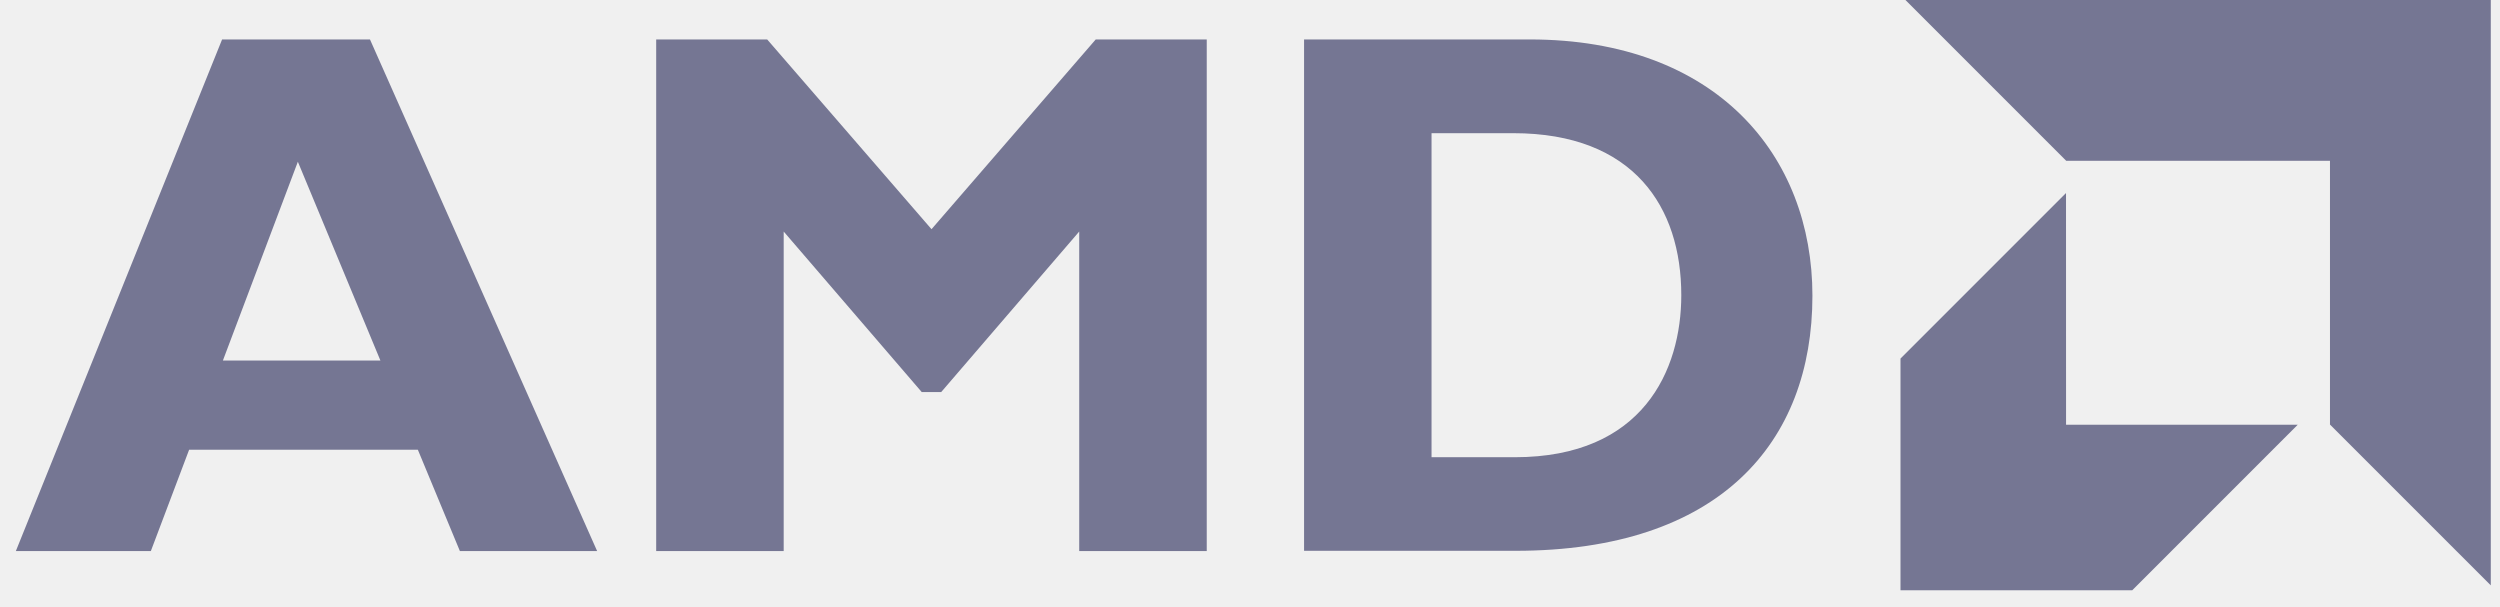
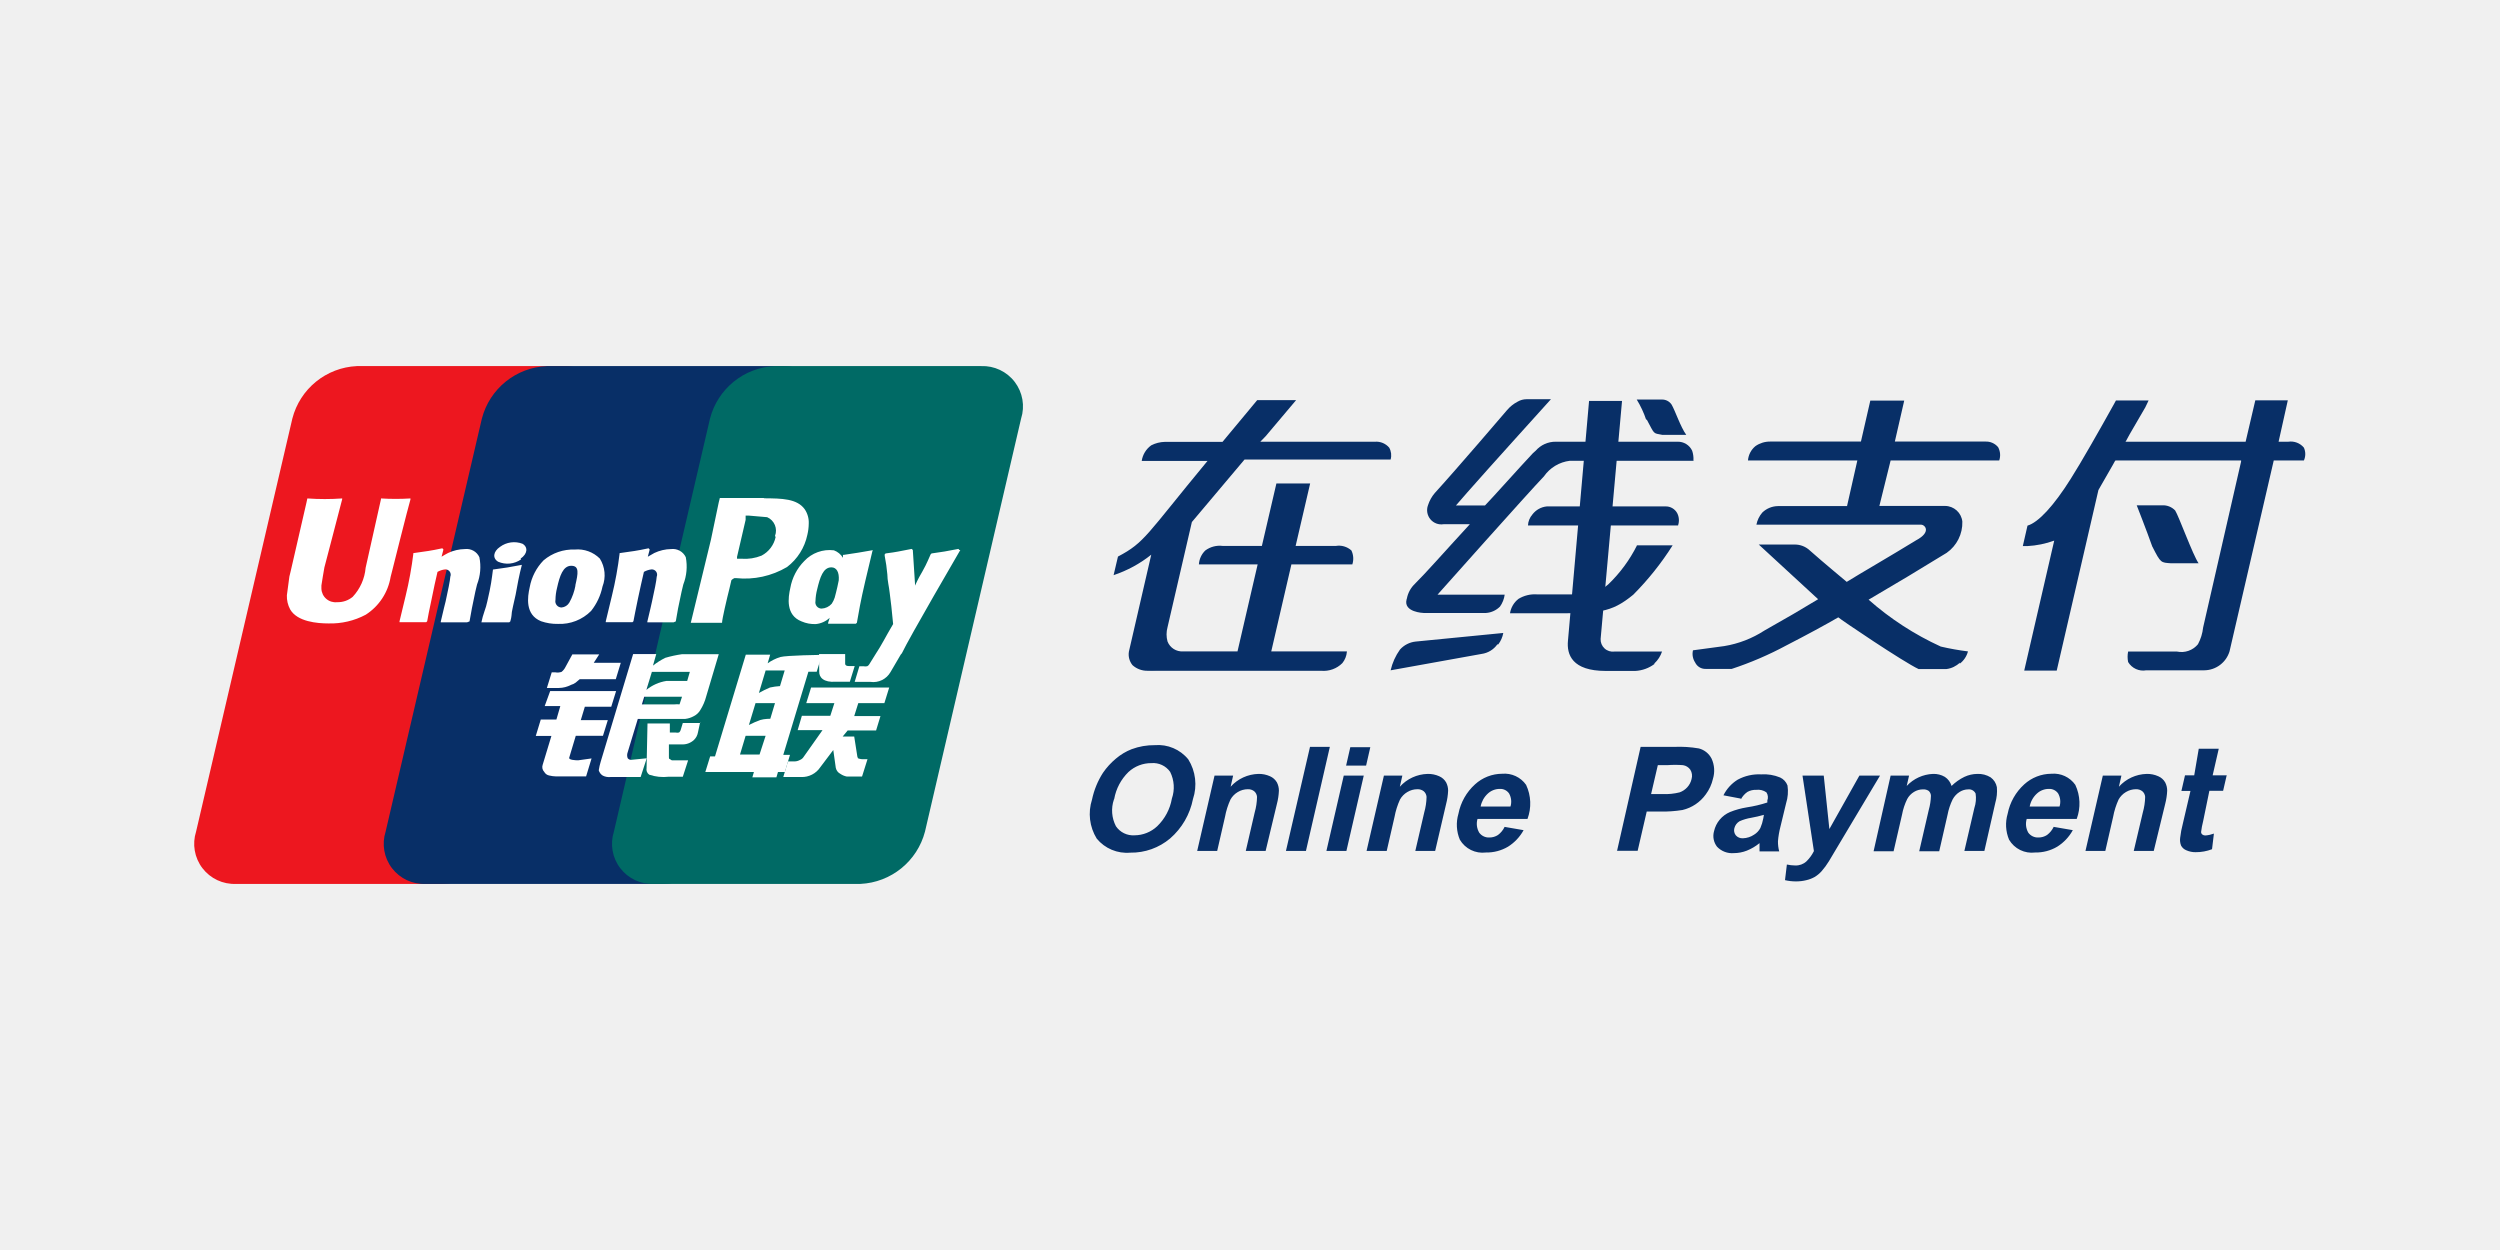
- <svg xmlns="http://www.w3.org/2000/svg" width="99" height="24" viewBox="0 0 99 24" fill="none">
-   <g clip-path="url(#clip0_14_25)">
-     <path d="M23.646 21.821H18.211L16.547 17.81H7.489L5.974 21.821H0.628L8.795 1.562H14.651L23.646 21.821ZM11.795 6.405L8.827 14.276H15.064L11.795 6.405ZM43.391 1.562H47.787V21.821H42.737V9.169L37.272 15.525H36.5L31.034 9.169V21.821H25.985V1.562H30.381L36.888 9.076L43.391 1.562ZM60.58 1.562C67.976 1.562 71.772 6.165 71.772 11.712C71.772 17.533 68.089 21.812 60.012 21.812H51.641V1.562H60.58ZM56.689 18.106H59.986C65.061 18.106 66.579 14.66 66.579 11.689C66.579 8.213 64.708 5.274 59.927 5.274H56.689V18.106ZM81.822 6.368L75.456 0H98.635V23.18L92.267 16.812V6.368H81.822ZM81.814 7.644L75.26 14.199V23.375H84.436L90.99 16.82H81.816L81.814 7.644Z" fill="#757693" />
-   </g>
-   <defs>
-     <clipPath id="clip0_14_25">
-       <rect width="98.007" height="23.375" fill="white" transform="translate(0.627991)" />
-     </clipPath>
-   </defs>
+ <svg xmlns="http://www.w3.org/2000/svg" t="1728815615479" class="icon" viewBox="0 0 2048 1024" version="1.1" p-id="8698" width="512" height="256">
+   <path d="M598.777 482.825a2.244 2.244 0 0 1 2.244 2.244v53.862a2.244 2.244 0 0 1-2.244 2.244H485.069a2.244 2.244 0 0 1-2.244-2.244V485.069a2.244 2.244 0 0 1 2.244-2.244h113.708m1e-8-0.748H485.069a2.992 2.992 0 0 0-2.992 2.992v53.862a2.992 2.992 0 0 0 2.992 2.992h113.708a2.992 2.992 0 0 0 2.992-2.992V485.069a2.992 2.992 0 0 0-2.992-2.992z" fill="#ffffff" p-id="8699" />
+   <path d="M1348.864 343.424c6.912 12.8 4.992 11.264 12.8 12.8h19.712c-4.736-6.528-9.088-19.84-12.032-24.832a9.344 9.344 0 0 0-7.808-4.096h-20.736a80.384 80.384 0 0 1 7.808 16.768" fill="#082F67" p-id="8700" />
+   <path d="M939.52 549.12zM947.84 549.12h-8.32a49.536 49.536 0 0 0 8.32 0" fill="#004889" p-id="8701" />
+   <path d="M292.352 299.904h169.216a33.024 33.024 0 0 1 32.768 43.008l-78.72 338.304a57.472 57.472 0 0 1-52.864 42.88H193.408a32.896 32.896 0 0 1-32.768-42.88l78.848-338.304a57.344 57.344 0 0 1 52.864-43.008" fill="#ED171F" p-id="8702" />
+   <path d="M448 299.904h194.176c23.68 0 12.8 19.2 7.424 43.008l-78.848 338.304c-5.504 23.68-3.84 42.88-27.52 42.88h-194.56a32.896 32.896 0 0 1-32.768-42.88l78.848-338.304A57.472 57.472 0 0 1 448 299.904" fill="#082F67" p-id="8703" />
+   <path d="M634.496 299.904h169.216a33.024 33.024 0 0 1 32.768 43.008L757.76 681.216a57.472 57.472 0 0 1-52.864 42.88H535.68a32.896 32.896 0 0 1-32.768-42.88l78.72-338.304a57.472 57.472 0 0 1 52.864-43.008" fill="#006A65" p-id="8704" />
+   <path d="M606.208 618.112h16l4.992-15.36h-16.384z m12.8-42.368l-5.504 18.176a76.8 76.8 0 0 1 9.344-4.096c3.2-1.024 8.192-1.024 8.192-1.024l3.84-12.8h-15.872z m7.936-25.6l-5.248 17.536a84.48 84.48 0 0 1 9.088-4.48 52.48 52.48 0 0 1 8.192-1.152l3.84-12.8H627.2z m35.328 0l-20.608 68.224h5.504l-4.224 14.08h-5.632l-1.28 4.352h-19.712l1.28-4.352h-39.808l3.968-12.8h3.968l20.992-69.376 4.224-13.952h19.968l-2.048 7.04a37.504 37.504 0 0 1 10.368-5.12c4.992-1.408 34.048-1.792 34.048-1.792l-4.224 13.824h-6.912z" fill="#FFFFFF" p-id="8705" />
+   <path d="M670.976 535.808h21.376v7.936c0 1.28 1.024 1.92 3.456 1.92h4.352l-3.968 12.8h-11.52c-9.984 0.768-13.824-3.584-13.568-8.448zM673.792 598.144h-20.352l3.456-11.776h23.296l3.328-10.368h-23.04l3.968-12.8h64l-3.968 12.8h-21.376l-3.328 10.624h21.504l-3.584 11.776h-23.296l-4.096 4.992h9.472l2.304 14.72a8.064 8.064 0 0 0 0.768 3.072 11.648 11.648 0 0 0 4.992 0.768h2.816l-4.48 14.208h-12.416a13.824 13.824 0 0 1-5.248-2.176 7.168 7.168 0 0 1-3.84-4.992L682.624 614.4l-10.624 14.08a18.048 18.048 0 0 1-15.616 8.064h-14.72l3.84-12.8h5.632a9.216 9.216 0 0 0 4.096-1.152 6.4 6.4 0 0 0 3.2-2.688zM450.688 566.144h54.016l-3.968 12.8h-21.632l-3.328 11.008h22.144l-3.968 12.8h-22.272l-5.376 17.92c-0.64 1.92 5.248 2.176 7.296 2.176l11.008-1.536-4.48 14.72h-24.704a25.6 25.6 0 0 1-5.632-0.768 5.888 5.888 0 0 1-3.968-2.944 5.632 5.632 0 0 1-1.28-5.76l7.168-23.68h-12.8l4.096-13.44h12.8l3.2-11.008h-12.8zM486.4 542.976h22.144l-4.096 13.44H474.88l-3.328 2.816a11.008 11.008 0 0 1-3.712 1.792 21.888 21.888 0 0 1-9.984 2.56H448l3.968-12.8h2.944a10.24 10.24 0 0 0 5.12-0.384 12.032 12.032 0 0 0 3.328-4.224l5.504-10.112h22.016z" fill="#FFFFFF" p-id="8706" />
+   <path d="M529.536 565.12a34.56 34.56 0 0 1 16.384-7.296h17.024l2.176-7.424h-31.104z m29.184 5.632h-30.976l-1.92 6.272h26.752a19.456 19.456 0 0 1 4.096 0z m-40.064-34.944H537.6l-2.688 9.472a55.936 55.936 0 0 1 10.112-6.4 96.384 96.384 0 0 1 13.568-2.944H588.8l-10.24 34.432a40.064 40.064 0 0 1-4.992 11.52 12.8 12.8 0 0 1-5.12 4.736 19.072 19.072 0 0 1-7.04 2.304h-38.912l-8.32 27.392a6.784 6.784 0 0 0 0 4.736 3.328 3.328 0 0 0 2.816 1.408l12.8-1.28-4.992 15.36h-24.832a11.264 11.264 0 0 1-6.144-1.152 7.552 7.552 0 0 1-3.328-4.352 51.2 51.2 0 0 1 1.664-7.296z" fill="#FFFFFF" p-id="8707" />
+   <path d="M573.568 591.616l-1.792 8.32a11.264 11.264 0 0 1-3.328 6.272 13.568 13.568 0 0 1-10.112 3.584h-10.368v9.344c0 2.688 0 2.432 1.024 2.816a3.584 3.584 0 0 0 1.408 0.896h13.312l-4.352 13.44h-11.52a36.608 36.608 0 0 1-16-1.664 5.248 5.248 0 0 1-2.176-5.376l0.768-36.608h18.304v7.424h4.48a6.656 6.656 0 0 0 3.072 0 4.096 4.096 0 0 0 1.28-1.92l1.792-5.888h14.336zM312.32 407.936c-0.64 2.944-12.8 57.088-12.8 57.216a39.808 39.808 0 0 1-10.624 23.808 19.072 19.072 0 0 1-12.8 4.352 11.52 11.52 0 0 1-12.8-11.136v-2.56s2.304-14.72 2.432-14.72 12.8-49.408 14.592-55.936v-0.64a200.064 200.064 0 0 1-28.544 0l-0.768 3.584-12.8 55.68-1.152 4.736-2.048 15.36a22.656 22.656 0 0 0 2.688 11.52c5.76 10.112 22.144 11.52 31.36 11.52a61.184 61.184 0 0 0 30.592-7.168A45.568 45.568 0 0 0 320 472.576l1.408-5.504s12.8-51.2 14.848-57.984a3.072 3.072 0 0 1 0-0.768 195.84 195.84 0 0 1-24.192 0M382.592 509.824h-21.504v-0.64l2.688-11.392 1.28-5.12c1.792-8.064 3.712-17.408 3.84-20.224a4.352 4.352 0 0 0-4.096-6.016 16.64 16.64 0 0 0-6.4 2.048c-1.152 4.352-3.584 16.256-4.736 21.888-2.432 11.52-2.688 12.8-3.712 18.56l-0.768 0.768h-21.888v-0.768l4.992-20.736a300.544 300.544 0 0 0 6.4-35.2h0.768c9.856-1.408 12.8-1.664 22.912-3.84l0.896 1.024-1.536 5.888c1.792-1.024 3.456-2.176 5.376-3.072a33.408 33.408 0 0 1 13.696-3.2 11.52 11.52 0 0 1 11.904 6.656 39.808 39.808 0 0 1-1.92 22.4l-1.408 5.888c-2.688 12.8-3.2 15.36-4.736 24.32zM417.152 509.824h-22.784a65.92 65.92 0 0 1 2.432-8.832 59.648 59.648 0 0 0 2.432-8.448c1.536-6.528 2.432-11.136 3.072-14.976s1.024-7.168 1.536-11.008l11.648-1.664 12.032-2.176c-1.024 4.096-2.048 8.064-2.944 12.8l-2.176 11.648c-1.92 8.576-2.688 11.776-3.072 14.08s0 3.328-1.28 7.808zM471.424 479.616a44.928 44.928 0 0 1-4.992 13.952 8.192 8.192 0 0 1-6.4 4.096 5.12 5.12 0 0 1-4.992-6.272 41.216 41.216 0 0 1 1.28-9.728c2.176-9.856 4.864-18.176 11.648-18.176s5.632 6.144 3.328 16.128m22.272 0.896a25.6 25.6 0 0 0-2.176-22.912 25.6 25.6 0 0 0-20.48-7.424 37.504 37.504 0 0 0-25.6 8.832 42.368 42.368 0 0 0-11.392 22.144c-1.792 7.936-3.968 22.4 9.344 27.776a39.936 39.936 0 0 0 13.824 2.176 35.968 35.968 0 0 0 27.136-10.624 47.488 47.488 0 0 0 9.344-19.968M715.008 450.688c-10.624 1.92-13.44 2.304-23.68 3.84h-0.768v2.432a14.464 14.464 0 0 0-7.424-6.144 28.416 28.416 0 0 0-24.32 8.832 41.6 41.6 0 0 0-11.392 22.016c-1.792 7.808-3.968 22.272 9.216 27.392a26.496 26.496 0 0 0 11.776 2.176 19.456 19.456 0 0 0 11.264-5.12l-1.28 4.096v0.768h22.656l0.896-0.768c1.536-8.832 2.944-17.408 6.912-34.304l5.76-24.192z m-33.664 43.904a11.776 11.776 0 0 1-8.32 3.968 5.12 5.12 0 0 1-4.992-6.144 43.264 43.264 0 0 1 1.408-9.728c2.304-9.728 4.864-17.92 11.648-17.92 4.224 0 6.528 3.968 6.016 10.624l-1.152 5.504c-0.64 2.944-1.408 5.76-2.176 8.704a20.48 20.48 0 0 1-2.432 4.992M551.808 509.824h-21.504v-0.64l2.688-11.392 1.152-5.12c1.792-8.064 3.712-17.408 3.84-20.224a4.352 4.352 0 0 0-4.096-6.016 16.512 16.512 0 0 0-6.4 2.048c-1.152 4.352-3.584 16.256-4.864 21.888-2.432 11.52-2.56 12.8-3.712 18.56l-0.768 0.768h-21.888v-0.768l4.992-20.736a296.576 296.576 0 0 0 6.4-35.2h0.768c9.856-1.408 12.8-1.664 22.912-3.84l0.896 1.024-1.536 5.888 5.376-3.072a33.28 33.28 0 0 1 13.696-3.2 11.776 11.776 0 0 1 12.032 6.656 40.32 40.32 0 0 1-2.048 22.4l-1.408 5.888c-2.816 12.8-3.2 15.36-4.736 24.32zM625.536 407.936h-35.84l-0.896 3.584-6.4 30.592-16.512 68.096h25.6c0-3.072 4.352-21.12 4.352-21.12s3.2-12.8 3.328-13.824A7.552 7.552 0 0 1 601.6 473.6h1.408a67.968 67.968 0 0 0 41.728-9.088 44.544 44.544 0 0 0 16.64-26.368 40.832 40.832 0 0 0 1.152-9.216 19.328 19.328 0 0 0-3.328-11.776c-6.272-8.704-18.688-8.832-33.024-8.96m9.216 31.744a22.4 22.4 0 0 1-11.52 15.232 36.48 36.48 0 0 1-16.256 2.56h-3.84v-1.536l7.04-30.336V422.4h2.816l14.848 1.28a12.032 12.032 0 0 1 6.4 15.36M426.496 457.6c5.632-3.84 6.272-9.344 1.536-12.16A19.328 19.328 0 0 0 409.6 448c-5.632 3.84-6.272 9.344-1.536 12.16a19.328 19.328 0 0 0 18.816-1.92M785.92 450.56l-0.768-0.896c-10.496 2.048-12.8 2.432-22.016 3.712l-0.768 0.768c-7.168 16.64-6.912 12.8-12.8 25.6v-1.536l-1.792-27.648-0.896-0.896c-11.008 2.048-11.264 2.432-21.376 3.712l-0.768 0.768v1.152a139.392 139.392 0 0 1 2.176 15.232c0 4.992 1.408 10.112 1.92 15.104 1.024 8.32 1.664 12.8 2.816 25.6-6.784 11.392-8.448 15.616-14.976 25.6l-4.608 7.424a3.712 3.712 0 0 1-1.664 1.536 7.552 7.552 0 0 1-3.072 0H704l-3.84 12.8h12.8A16.256 16.256 0 0 0 729.6 550.4l8.32-14.208 0.896-1.024c5.504-11.904 47.872-84.608 47.872-84.608" fill="#FFFFFF" p-id="8708" />
+   <path d="M1763.328 448c6.784 13.44 6.912 12.8 15.104 13.44h22.656c-4.736-6.784-16.128-38.4-19.2-43.264a13.696 13.696 0 0 0-10.624-4.224h-20.864s8.192 20.864 12.8 33.92" fill="#082F67" p-id="8709" />
+   <path d="M1874.176 327.936h-26.624l-7.936 33.92h-110.336l-3.584 15.36h110.208v0.896L1804.8 514.048a37.12 37.12 0 0 1-4.224 13.696 17.536 17.536 0 0 1-17.152 6.016h-40.064a21.248 21.248 0 0 0 0 8.576 14.336 14.336 0 0 0 14.848 6.784h47.488a21.888 21.888 0 0 0 20.736-15.488l36.224-156.416h24.704a12.8 12.8 0 0 0 0-10.496 13.952 13.952 0 0 0-12.8-4.864h-7.936z" fill="#082F67" p-id="8710" />
+   <path d="M1658.24 549.376h26.624l34.176-147.968c6.912-11.776 15.616-27.136 25.6-45.696 3.968-6.656 11.264-19.584 12.8-22.016l2.688-5.632h-26.752l-1.664 3.072c-12.032 21.632-26.88 47.744-35.328 61.056-14.08 22.4-26.624 35.84-35.456 38.4l-3.84 16.768h3.712a76.8 76.8 0 0 0 22.016-4.48zM1387.264 377.216a20.992 20.992 0 0 0-1.024-7.936 12.8 12.8 0 0 0-12.032-7.424h-99.712a21.504 21.504 0 0 0-16.512 7.424l-2.176 1.92c-10.496 11.136-33.664 37.12-39.296 42.88h-23.808l9.472-10.88c14.08-16.128 68.352-76.16 68.352-76.16h-20.096a14.464 14.464 0 0 0-7.04 1.92 29.056 29.056 0 0 0-8.96 7.168s-41.216 48.256-59.008 67.712a28.928 28.928 0 0 0-5.632 10.112 11.648 11.648 0 0 0 12.8 15.488h21.504c-23.552 25.6-34.56 38.4-46.08 49.92a22.144 22.144 0 0 0-5.76 12.8s1.536-6.4 0-1.024c-2.688 10.496 13.952 11.008 13.952 11.008h51.2a17.92 17.92 0 0 0 11.392-5.248 21.888 21.888 0 0 0 3.84-9.728H1177.6s75.392-84.736 87.168-96.896a30.208 30.208 0 0 1 21.248-12.8h101.504z" fill="#082F67" p-id="8711" />
+   <path d="M1374.72 430.208a12.8 12.8 0 0 0-0.768-9.856 10.624 10.624 0 0 0-9.6-5.504H1267.2a16.896 16.896 0 0 0-11.904 6.656 14.72 14.72 0 0 0-3.584 8.96h123.008z" fill="#082F67" p-id="8712" />
+   <path d="M1355.264 543.488a23.168 23.168 0 0 0 6.272-9.728h-39.04a9.984 9.984 0 0 1-11.264-10.368l17.536-194.944h-27.008L1284.48 524.8c-1.152 11.52 3.456 24.832 30.976 24.832h24.192a28.8 28.8 0 0 0 15.616-5.632M1605.376 543.744a18.56 18.56 0 0 0 6.784-10.112 213.632 213.632 0 0 1-22.272-3.968 240.768 240.768 0 0 1-59.136-38.4c21.888-12.8 43.264-25.6 64-38.4a30.208 30.208 0 0 0 12.8-25.6 14.336 14.336 0 0 0-14.208-12.8h-53.76l9.216-37.248h88.96a13.568 13.568 0 0 0-0.896-10.88 12.8 12.8 0 0 0-10.496-4.608h-74.112l7.68-33.536h-27.776l-7.68 33.536h-74.368a20.736 20.736 0 0 0-12.032 3.712 16.896 16.896 0 0 0-6.144 11.776h89.6l-8.448 37.376h-56.576a18.816 18.816 0 0 0-12.8 5.248 21.376 21.376 0 0 0-4.864 9.984h134.912c3.2 0 8.704 6.016-4.096 12.8-20.864 12.8-46.336 27.52-56.832 34.048-2.176-1.92-18.56-15.36-30.08-25.6a17.92 17.92 0 0 0-12.8-4.992h-29.184l48.64 44.8c-12.8 7.808-27.264 16.256-43.904 25.6a86.144 86.144 0 0 1-33.024 12.8l-25.6 3.456a12.8 12.8 0 0 0 1.792 9.984 9.216 9.216 0 0 0 8.576 5.248h21.376a277.248 277.248 0 0 0 44.672-19.2c17.664-9.088 32-16.896 42.624-23.04 2.432 2.176 53.248 36.48 65.792 42.368h22.784a19.328 19.328 0 0 0 11.008-5.248M1103.36 533.632h-61.952l16.512-71.296h49.92a15.36 15.36 0 0 0-0.768-11.392 15.232 15.232 0 0 0-12.8-3.712h-32.896l11.904-51.2h-27.648l-11.904 51.2h-32a19.712 19.712 0 0 0-14.336 3.712 17.152 17.152 0 0 0-5.248 11.392h48.128l-16.512 71.296h-44.544a12.8 12.8 0 0 1-12.8-8.192 21.888 21.888 0 0 1 0-11.52l19.968-86.272 43.136-51.2H1139.2a12.8 12.8 0 0 0-1.152-9.728 13.952 13.952 0 0 0-11.648-4.864h-93.952l4.352-4.48 24.96-29.568h-31.872c-2.56 3.072-25.6 30.848-28.416 34.176h-47.232a25.6 25.6 0 0 0-11.136 2.816 19.2 19.2 0 0 0-7.808 12.8h53.888c-50.432 60.928-51.2 66.688-73.344 78.336 0 0-2.944 12.8-3.584 15.232a100.096 100.096 0 0 0 30.848-16.768l-18.304 79.36a13.952 13.952 0 0 0 2.944 11.136 17.92 17.92 0 0 0 12.16 4.608h142.336a21.76 21.76 0 0 0 17.408-6.272 16.896 16.896 0 0 0 3.712-9.216M1226.624 527.872a18.944 18.944 0 0 1-12.8 7.808L1139.2 549.12a47.36 47.36 0 0 1 7.68-17.024 20.096 20.096 0 0 1 12.8-6.528l71.808-7.04a21.888 21.888 0 0 1-4.096 9.344" fill="#082F67" p-id="8713" />
+   <path d="M1340.928 446.976a117.12 117.12 0 0 1-23.296 31.616 34.432 34.432 0 0 1-19.072 8.32h-39.552a25.6 25.6 0 0 0-15.104 3.712 18.56 18.56 0 0 0-6.912 11.776h33.792c38.4 0 48.64 0 67.2-15.232a237.568 237.568 0 0 0 32.256-40.448h-29.44zM894.592 654.976a65.408 65.408 0 0 1 8.96-21.888 57.088 57.088 0 0 1 10.624-11.648 45.568 45.568 0 0 1 12.8-7.68 52.864 52.864 0 0 1 19.072-3.328 31.872 31.872 0 0 1 27.392 11.648 38.4 38.4 0 0 1 3.84 32.512 57.472 57.472 0 0 1-18.688 32.256 49.408 49.408 0 0 1-32.64 11.648 31.872 31.872 0 0 1-27.52-11.52 38.4 38.4 0 0 1-3.84-32m17.92 0a27.904 27.904 0 0 0 1.664 21.888 17.024 17.024 0 0 0 15.232 7.424 27.264 27.264 0 0 0 18.56-7.424 41.216 41.216 0 0 0 12.032-22.656 28.288 28.288 0 0 0-1.408-21.888 17.024 17.024 0 0 0-15.36-7.168 27.392 27.392 0 0 0-18.816 7.296 40.832 40.832 0 0 0-11.648 22.016M1036.8 697.088h-16.256L1027.84 665.6a49.792 49.792 0 0 0 1.92-12.8 6.784 6.784 0 0 0-2.304-4.608 7.936 7.936 0 0 0-5.248-1.664 15.872 15.872 0 0 0-8.192 2.304 16.384 16.384 0 0 0-6.016 6.144 59.52 59.52 0 0 0-4.48 14.208l-6.4 27.904h-16.384l14.208-61.696h15.232l-2.048 9.088a31.744 31.744 0 0 1 22.784-10.496 21.76 21.76 0 0 1 9.472 1.92 12.032 12.032 0 0 1 5.632 4.992 14.592 14.592 0 0 1 1.664 6.784 51.2 51.2 0 0 1-1.664 11.008zM1053.44 697.088l19.712-85.248h16.256l-19.584 85.248H1053.44zM1086.592 697.088L1100.8 635.392h16.384l-14.208 61.696h-16.384zM1102.72 627.2l3.456-15.104h16.384L1119.104 627.2h-16.384zM1175.68 697.088h-16.256l7.296-31.488a50.432 50.432 0 0 0 1.92-12.8 6.784 6.784 0 0 0-2.304-4.608 7.936 7.936 0 0 0-5.248-1.664 15.872 15.872 0 0 0-8.192 2.304 16.384 16.384 0 0 0-6.016 6.144 60.16 60.16 0 0 0-4.48 14.208l-6.4 27.904h-16.512l14.208-61.696h15.104l-2.048 9.088a31.744 31.744 0 0 1 22.784-10.496 21.76 21.76 0 0 1 9.472 1.92 12.032 12.032 0 0 1 5.632 4.992 14.592 14.592 0 0 1 1.664 6.784 52.096 52.096 0 0 1-1.664 11.008zM1232.512 677.376l15.616 2.688a36.992 36.992 0 0 1-12.8 13.568 34.304 34.304 0 0 1-18.048 4.736 21.632 21.632 0 0 1-21.376-10.496 31.616 31.616 0 0 1-1.152-21.248 43.648 43.648 0 0 1 13.568-24.064 33.152 33.152 0 0 1 22.272-8.704 21.632 21.632 0 0 1 19.584 9.088 36.096 36.096 0 0 1 1.152 27.904h-40.96a14.336 14.336 0 0 0 1.408 11.264 9.728 9.728 0 0 0 8.448 3.968 12.8 12.8 0 0 0 6.912-2.048 17.792 17.792 0 0 0 5.504-6.784m4.736-16.512a13.568 13.568 0 0 0-1.152-10.752 8.704 8.704 0 0 0-7.68-3.712 14.336 14.336 0 0 0-9.728 3.84 19.2 19.2 0 0 0-5.888 10.624h24.448zM1324.672 697.088L1344 611.84h27.52a94.464 94.464 0 0 1 20.224 1.28 16.256 16.256 0 0 1 10.368 8.32 23.296 23.296 0 0 1 1.152 16.512 34.048 34.048 0 0 1-5.888 12.8 32.64 32.64 0 0 1-19.072 12.8 101.632 101.632 0 0 1-18.176 1.28h-11.136l-7.424 32.128h-17.152z m33.536-70.784l-5.632 24.192h9.472a47.616 47.616 0 0 0 13.952-1.408 15.488 15.488 0 0 0 6.272-4.224 14.72 14.72 0 0 0 3.456-6.656 9.472 9.472 0 0 0-1.024-7.68 8.96 8.96 0 0 0-6.016-3.712 83.968 83.968 0 0 0-12.8 0h-8.32zM1426.048 654.208l-14.208-2.688a31.616 31.616 0 0 1 11.648-12.8 36.48 36.48 0 0 1 19.2-4.352 34.432 34.432 0 0 1 15.616 2.56 11.648 11.648 0 0 1 6.016 6.528 32.384 32.384 0 0 1-1.152 14.592l-4.608 19.072a69.632 69.632 0 0 0-2.048 12.032 29.952 29.952 0 0 0 1.024 8.32h-16.128v-4.864a18.56 18.56 0 0 0 0-1.92 39.68 39.68 0 0 1-10.368 6.144 29.312 29.312 0 0 1-10.624 2.048 17.024 17.024 0 0 1-13.824-5.248 14.336 14.336 0 0 1-2.432-12.8 22.272 22.272 0 0 1 4.608-9.344 22.528 22.528 0 0 1 8.448-6.272 64 64 0 0 1 13.824-3.84 103.808 103.808 0 0 0 16.768-3.968v-1.664a7.296 7.296 0 0 0-0.768-6.656 11.904 11.904 0 0 0-8.32-2.048 13.696 13.696 0 0 0-7.168 1.664 16.768 16.768 0 0 0-5.376 6.016m18.816 12.8a105.088 105.088 0 0 1-10.496 2.432 38.4 38.4 0 0 0-9.472 2.816 9.216 9.216 0 0 0-4.224 5.632 6.656 6.656 0 0 0 1.152 5.888 7.168 7.168 0 0 0 5.888 2.432 17.28 17.28 0 0 0 9.088-2.944 14.208 14.208 0 0 0 5.12-5.376 36.608 36.608 0 0 0 2.432-7.936zM1476.608 635.392h17.408l4.608 43.776 24.576-43.776h16.896l-35.456 59.392-6.4 10.752a58.368 58.368 0 0 1-6.016 8.192 25.6 25.6 0 0 1-5.504 4.608 25.6 25.6 0 0 1-6.912 2.688 34.304 34.304 0 0 1-8.576 1.024 39.04 39.04 0 0 1-8.96-1.024l1.536-12.8a34.432 34.432 0 0 0 6.784 0.768 12.8 12.8 0 0 0 9.216-3.328 31.36 31.36 0 0 0 6.144-8.448zM1548.8 635.392h15.104l-1.92 8.448a31.232 31.232 0 0 1 21.504-9.856 17.792 17.792 0 0 1 9.728 2.432 13.44 13.44 0 0 1 5.504 7.424 39.68 39.68 0 0 1 10.496-7.424 25.6 25.6 0 0 1 10.624-2.432 19.072 19.072 0 0 1 10.88 2.816 12.8 12.8 0 0 1 5.12 8.064 34.56 34.56 0 0 1-1.28 12.8l-8.96 39.424h-16.384l8.192-35.2a25.6 25.6 0 0 0 1.024-11.776 6.016 6.016 0 0 0-6.144-3.456 13.44 13.44 0 0 0-6.912 2.048 16.256 16.256 0 0 0-5.76 6.144 50.432 50.432 0 0 0-4.224 12.8l-6.784 29.696h-16.384l7.808-33.792a47.488 47.488 0 0 0 1.792-11.648 5.632 5.632 0 0 0-1.792-3.968 7.424 7.424 0 0 0-4.736-1.28 13.952 13.952 0 0 0-7.296 2.048 15.36 15.36 0 0 0-5.632 5.888 49.28 49.28 0 0 0-4.224 12.8l-6.912 29.952h-16.384zM1682.432 677.376l15.616 2.688a36.864 36.864 0 0 1-12.8 13.568 34.304 34.304 0 0 1-18.048 4.736 21.632 21.632 0 0 1-21.376-10.496 31.616 31.616 0 0 1-1.152-21.248 43.904 43.904 0 0 1 13.568-24.064 33.28 33.28 0 0 1 22.272-8.704 21.632 21.632 0 0 1 19.584 9.088 36.096 36.096 0 0 1 1.152 27.904h-40.96a14.336 14.336 0 0 0 1.28 11.264 9.728 9.728 0 0 0 8.448 3.968 12.8 12.8 0 0 0 6.912-2.048 17.92 17.92 0 0 0 5.504-6.784m4.736-16.512a13.568 13.568 0 0 0-1.152-10.752 8.704 8.704 0 0 0-7.68-3.712 14.336 14.336 0 0 0-9.728 3.84 19.072 19.072 0 0 0-5.888 10.624h24.448zM1764.352 697.088h-16.384l7.424-31.488a50.048 50.048 0 0 0 1.92-12.8 6.656 6.656 0 0 0-2.304-4.608 7.936 7.936 0 0 0-5.248-1.664 15.872 15.872 0 0 0-8.192 2.304 16.384 16.384 0 0 0-6.016 6.144 59.776 59.776 0 0 0-4.48 14.208l-6.4 27.904h-16.256l14.208-61.696h15.232l-2.048 9.088a31.744 31.744 0 0 1 22.784-10.496 21.76 21.76 0 0 1 9.472 1.92 11.904 11.904 0 0 1 5.632 4.992 14.72 14.72 0 0 1 1.664 6.784 52.48 52.48 0 0 1-1.664 11.008zM1824.128 635.008l-2.944 12.8h-11.264l-5.12 24.96a65.28 65.28 0 0 0-1.664 8.832 2.688 2.688 0 0 0 1.024 2.048 3.84 3.84 0 0 0 2.56 0.768 25.6 25.6 0 0 0 6.912-1.536l-1.536 12.8a36.864 36.864 0 0 1-13.44 2.432 17.92 17.92 0 0 1-7.552-1.536 8.448 8.448 0 0 1-4.352-3.84 12.8 12.8 0 0 1-0.768-6.4 79.872 79.872 0 0 1 2.176-11.52l6.272-26.88h-7.424l2.944-12.8h7.552l3.712-21.76H1817.6l-4.992 21.76h11.136z" fill="#082F67" p-id="8714" />
</svg>
